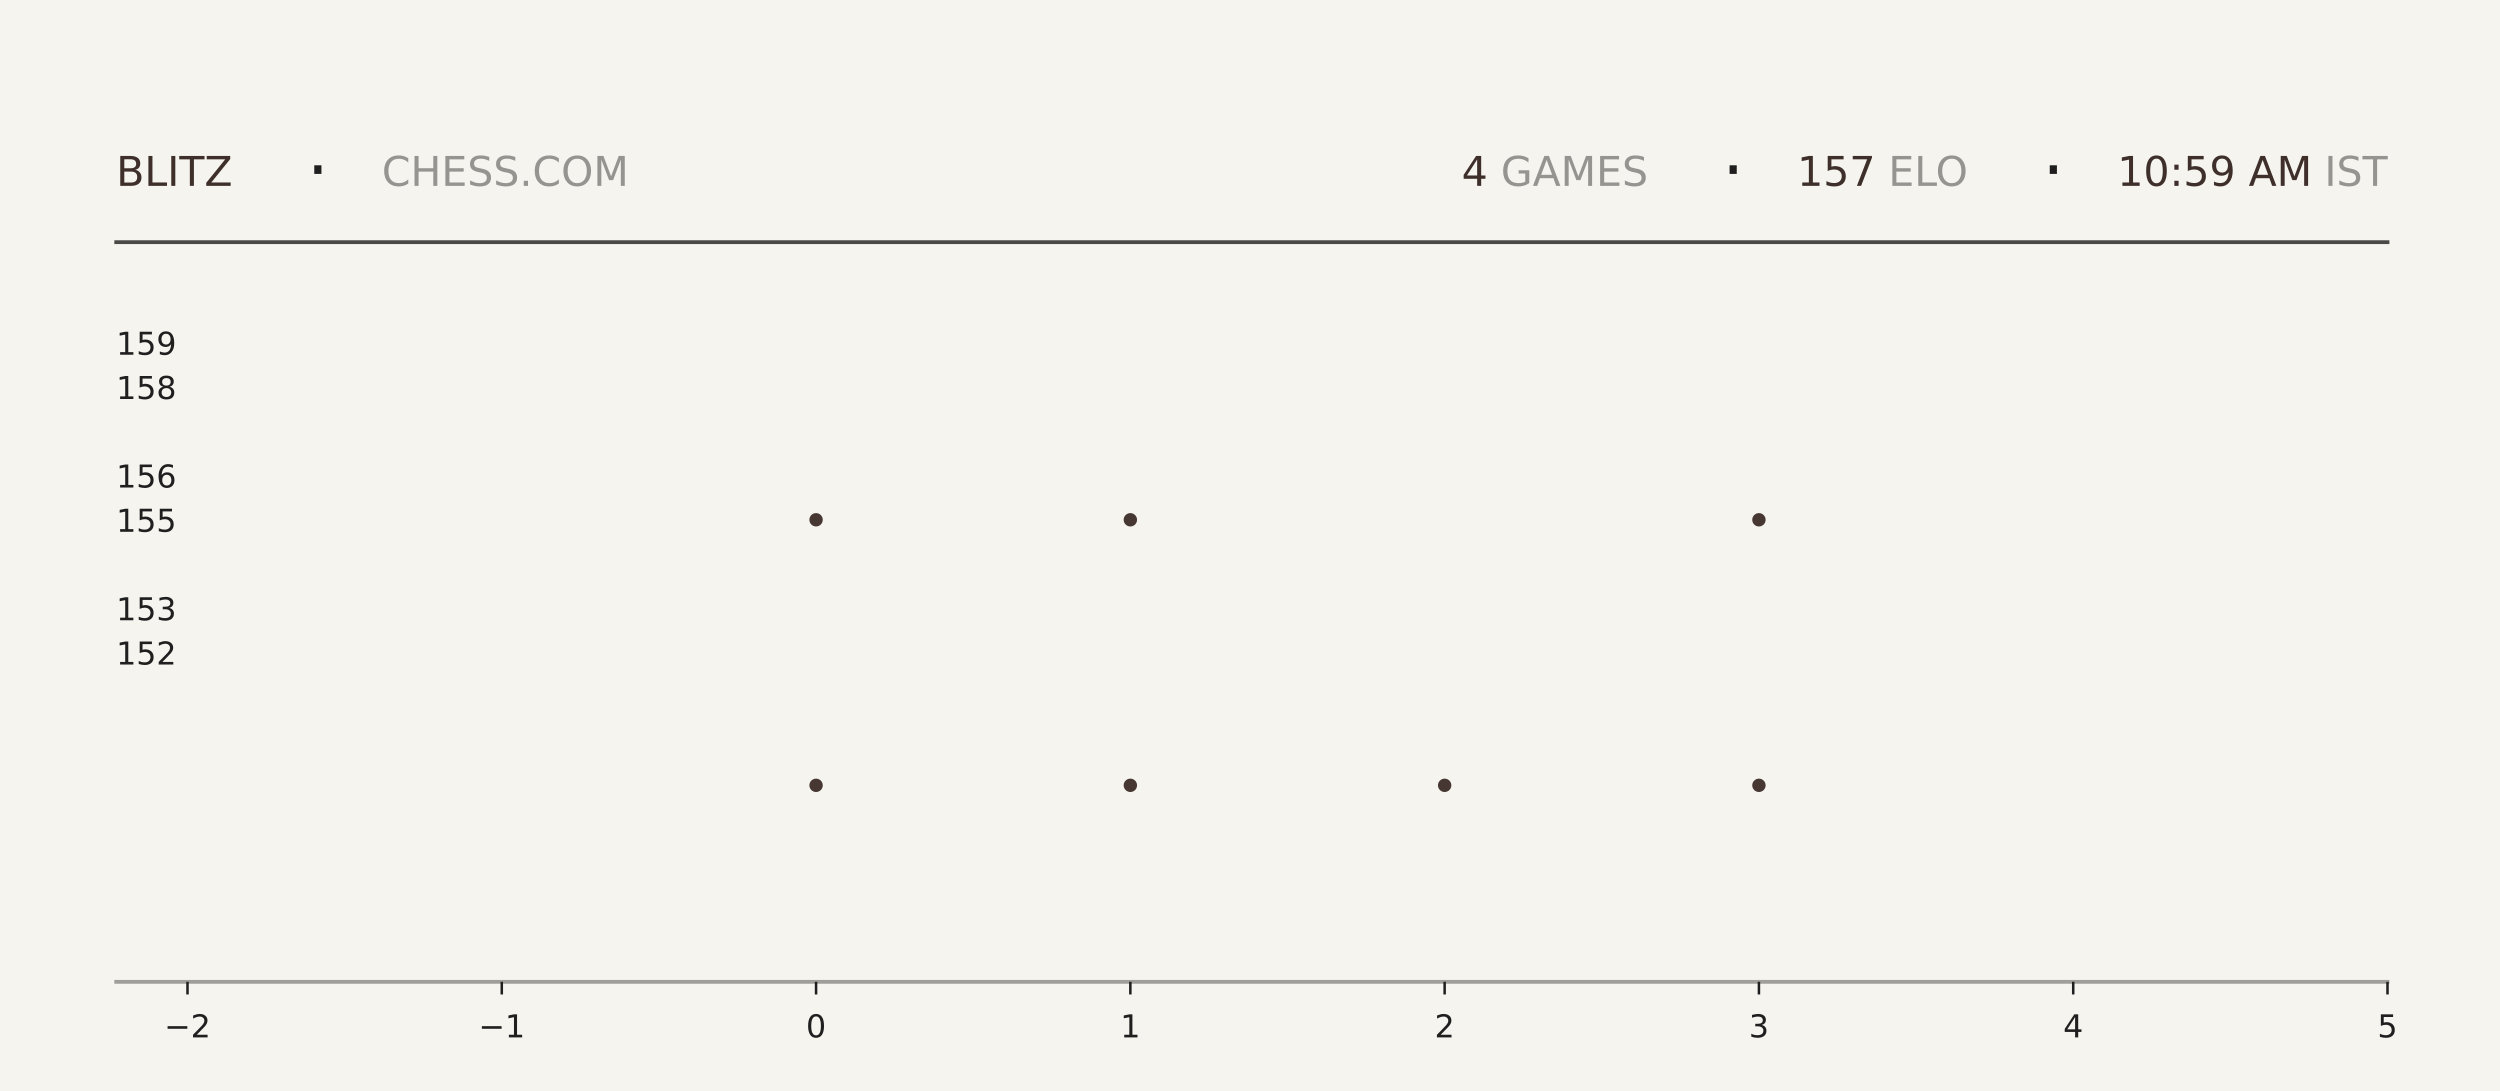
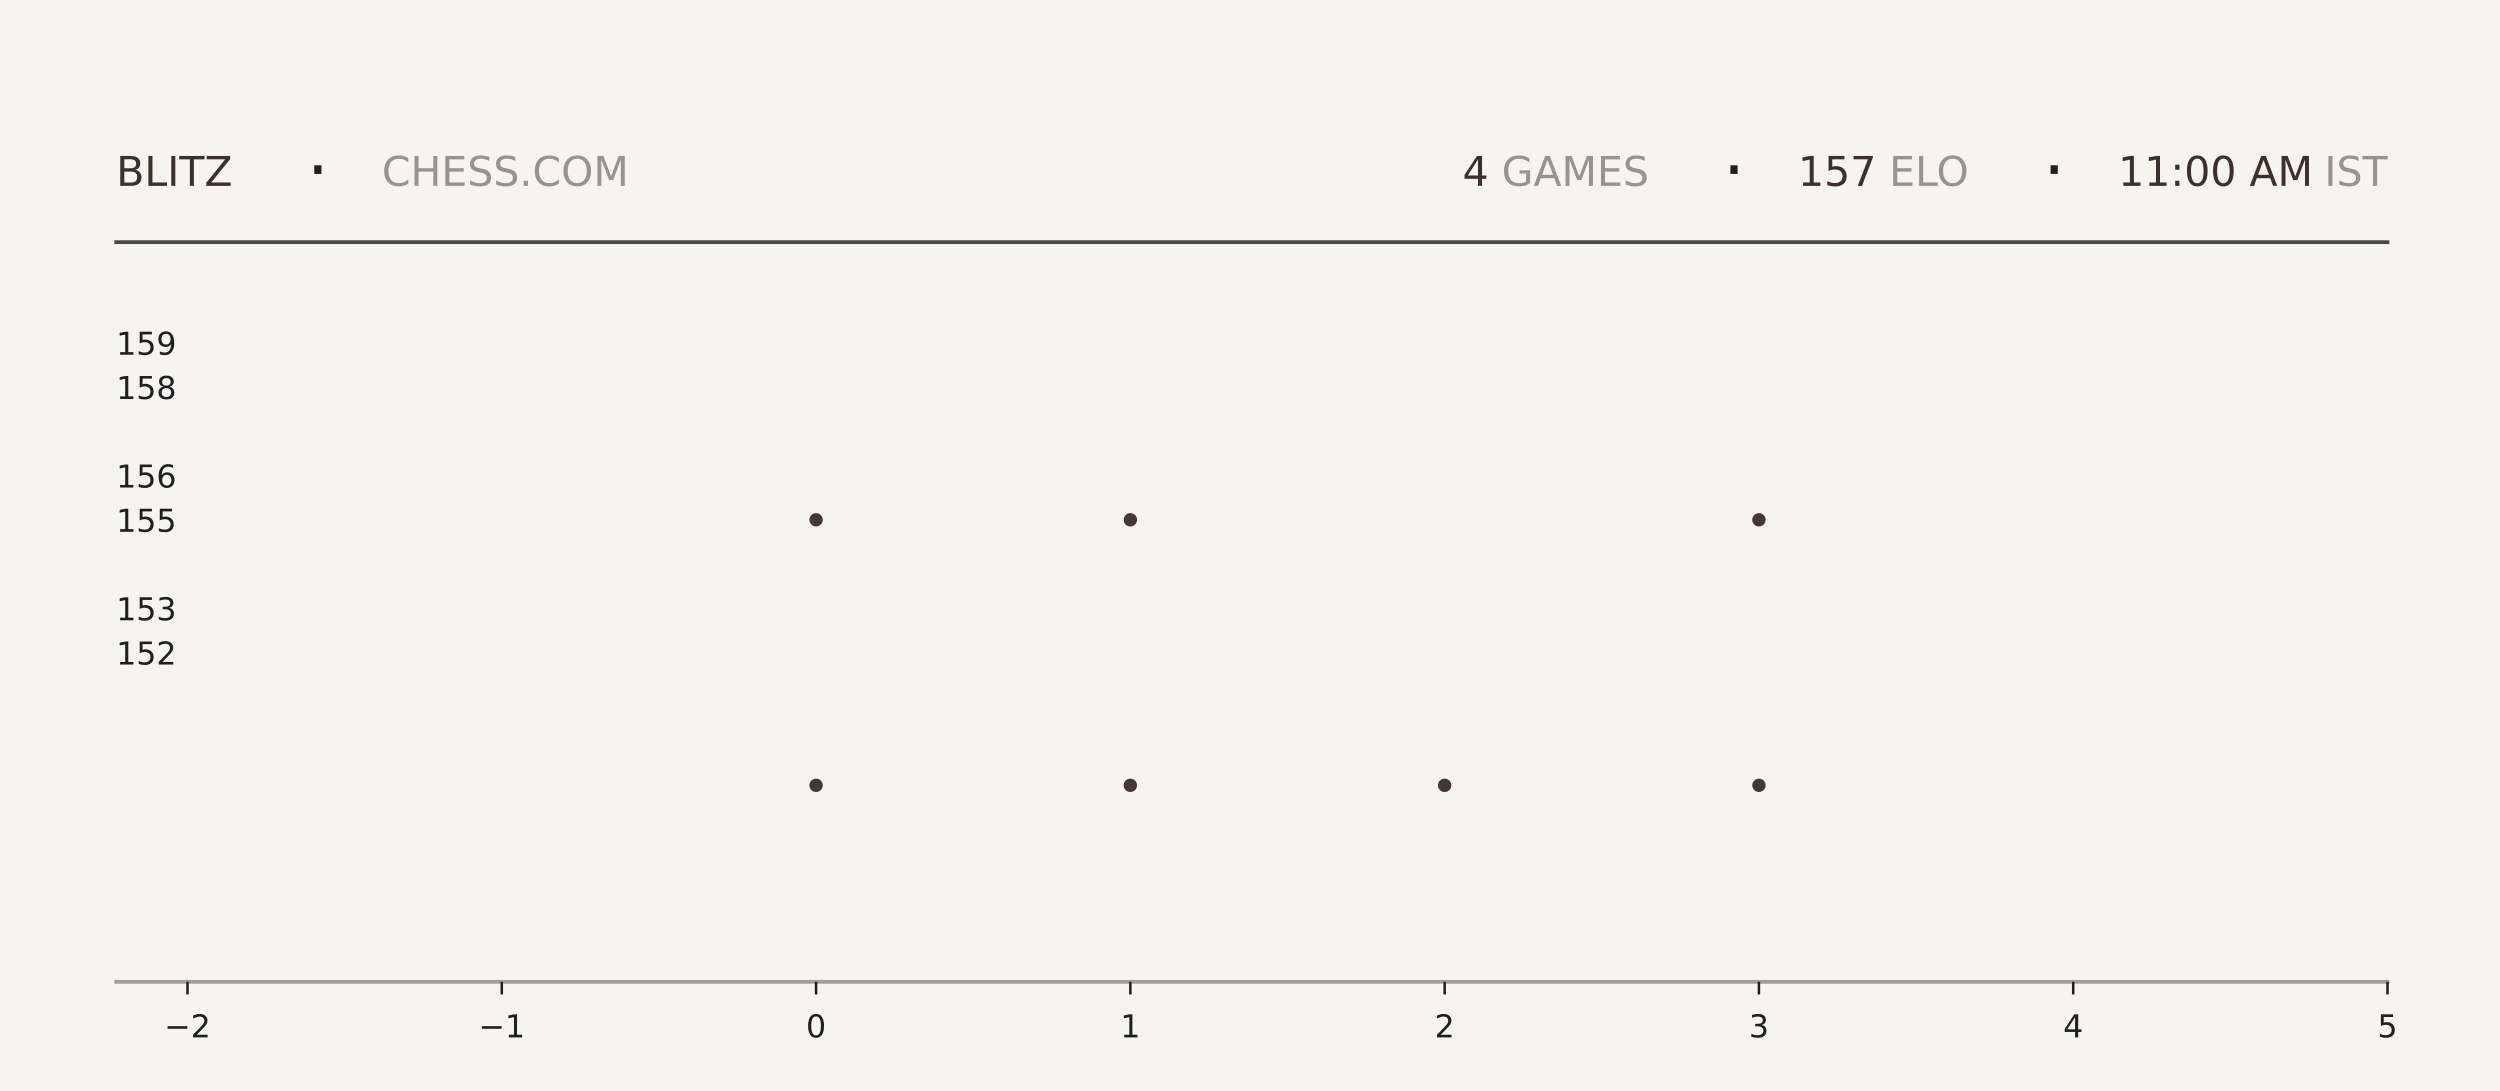
<svg xmlns="http://www.w3.org/2000/svg" xmlns:xlink="http://www.w3.org/1999/xlink" width="792pt" height="345.6pt" viewBox="0 0 792 345.6" version="1.1">
  <defs>
    <style type="text/css">*{stroke-linejoin: round; stroke-linecap: butt}</style>
  </defs>
  <g id="figure_1">
    <g id="patch_1">
      <path d="M 0 345.6  L 792 345.6  L 792 0  L 0 0  z " style="fill: #f6f4ef" />
    </g>
    <g id="axes_1">
      <g id="patch_2">
        <path d="M 59.4 311.04  L 756.36 311.04  L 756.36 103.68  L 59.4 103.68  z " style="fill: #f6f4ef" />
      </g>
      <g id="PathCollection_1">
        <defs>
-           <path id="m5030f7857b" d="M 0 2.121  C 0.563 2.121 1.102 1.898 1.5 1.5  C 1.898 1.102 2.121 0.563 2.121 0  C 2.121 -0.563 1.898 -1.102 1.5 -1.5  C 1.102 -1.898 0.563 -2.121 0 -2.121  C -0.563 -2.121 -1.102 -1.898 -1.5 -1.5  C -1.898 -1.102 -2.121 -0.563 -2.121 0  C -2.121 0.563 -1.898 1.102 -1.5 1.5  C -1.102 1.898 -0.563 2.121 0 2.121  z " />
-         </defs>
-         <g clip-path="url(#pff44b785a1)">
-           <use xlink:href="#m5030f7857b" x="258.531" y="248.79" style="fill: #3e2f2a; fill-opacity: 0.95" />
-           <use xlink:href="#m5030f7857b" x="258.531" y="164.668" style="fill: #3e2f2a; fill-opacity: 0.95" />
+           <path id="m00d7d16386" d="M 0 2.121  C 0.563 2.121 1.102 1.898 1.5 1.5  C 1.898 1.102 2.121 0.563 2.121 0  C 2.121 -0.563 1.898 -1.102 1.5 -1.5  C 1.102 -1.898 0.563 -2.121 0 -2.121  C -0.563 -2.121 -1.102 -1.898 -1.5 -1.5  C -1.898 -1.102 -2.121 -0.563 -2.121 0  C -2.121 0.563 -1.898 1.102 -1.5 1.5  C -1.102 1.898 -0.563 2.121 0 2.121  z " />
+         </defs>
+         <g clip-path="url(#p9b15c9ab88)">
+           <use xlink:href="#m00d7d16386" x="258.531" y="248.79" style="fill: #3e2f2a; fill-opacity: 0.95" />
+           <use xlink:href="#m00d7d16386" x="258.531" y="164.668" style="fill: #3e2f2a; fill-opacity: 0.95" />
        </g>
      </g>
      <g id="PathCollection_2">
-         <g clip-path="url(#pff44b785a1)">
-           <use xlink:href="#m5030f7857b" x="358.097" y="248.79" style="fill: #3e2f2a; fill-opacity: 0.95" />
-           <use xlink:href="#m5030f7857b" x="358.097" y="164.668" style="fill: #3e2f2a; fill-opacity: 0.95" />
-           <use xlink:href="#m5030f7857b" x="358.097" y="80.547" style="fill: #3e2f2a; fill-opacity: 0.95" />
+         <g clip-path="url(#p9b15c9ab88)">
+           <use xlink:href="#m00d7d16386" x="358.097" y="248.79" style="fill: #3e2f2a; fill-opacity: 0.95" />
+           <use xlink:href="#m00d7d16386" x="358.097" y="164.668" style="fill: #3e2f2a; fill-opacity: 0.95" />
+           <use xlink:href="#m00d7d16386" x="358.097" y="80.547" style="fill: #3e2f2a; fill-opacity: 0.95" />
        </g>
      </g>
      <g id="PathCollection_3">
-         <g clip-path="url(#pff44b785a1)">
-           <use xlink:href="#m5030f7857b" x="457.663" y="248.79" style="fill: #3e2f2a; fill-opacity: 0.95" />
+         <g clip-path="url(#p9b15c9ab88)">
+           <use xlink:href="#m00d7d16386" x="457.663" y="248.79" style="fill: #3e2f2a; fill-opacity: 0.95" />
        </g>
      </g>
      <g id="PathCollection_4">
-         <g clip-path="url(#pff44b785a1)">
-           <use xlink:href="#m5030f7857b" x="557.229" y="248.79" style="fill: #3e2f2a; fill-opacity: 0.95" />
-           <use xlink:href="#m5030f7857b" x="557.229" y="164.668" style="fill: #3e2f2a; fill-opacity: 0.95" />
-           <use xlink:href="#m5030f7857b" x="557.229" y="80.547" style="fill: #3e2f2a; fill-opacity: 0.95" />
+         <g clip-path="url(#p9b15c9ab88)">
+           <use xlink:href="#m00d7d16386" x="557.229" y="248.79" style="fill: #3e2f2a; fill-opacity: 0.95" />
+           <use xlink:href="#m00d7d16386" x="557.229" y="164.668" style="fill: #3e2f2a; fill-opacity: 0.95" />
+           <use xlink:href="#m00d7d16386" x="557.229" y="80.547" style="fill: #3e2f2a; fill-opacity: 0.95" />
        </g>
      </g>
      <g id="matplotlib.axis_1">
        <g id="xtick_1">
          <g id="line2d_1">
            <defs>
-               <path id="md85ccc7831" d="M 0 0  L 0 4  " style="stroke: #1f1f1f; stroke-width: 0.8" />
+               <path id="m31edd12332" d="M 0 0  L 0 4  " style="stroke: #1f1f1f; stroke-width: 0.8" />
            </defs>
            <g>
-               <use xlink:href="#md85ccc7831" x="59.4" y="311.04" style="fill: #1f1f1f; stroke: #1f1f1f; stroke-width: 0.8" />
+               <use xlink:href="#m31edd12332" x="59.4" y="311.04" style="fill: #1f1f1f; stroke: #1f1f1f; stroke-width: 0.8" />
            </g>
          </g>
          <g id="text_1">
            <g style="fill: #1f1f1f" transform="translate(52.02891 328.6384) scale(0.1 -0.1)">
              <defs>
                <path id="DejaVuSans-2212" d="M 678 2272  L 4684 2272  L 4684 1741  L 678 1741  L 678 2272  z " transform="scale(0.015625)" />
                <path id="DejaVuSans-32" d="M 1228 531  L 3431 531  L 3431 0  L 469 0  L 469 531  Q 828 903 1448 1529  Q 2069 2156 2228 2338  Q 2531 2678 2651 2914  Q 2772 3150 2772 3378  Q 2772 3750 2511 3984  Q 2250 4219 1831 4219  Q 1534 4219 1204 4116  Q 875 4013 500 3803  L 500 4441  Q 881 4594 1212 4672  Q 1544 4750 1819 4750  Q 2544 4750 2975 4387  Q 3406 4025 3406 3419  Q 3406 3131 3298 2873  Q 3191 2616 2906 2266  Q 2828 2175 2409 1742  Q 1991 1309 1228 531  z " transform="scale(0.015625)" />
              </defs>
              <use xlink:href="#DejaVuSans-2212" />
              <use xlink:href="#DejaVuSans-32" transform="translate(83.78906 0)" />
            </g>
          </g>
        </g>
        <g id="xtick_2">
          <g id="line2d_2">
            <g>
-               <use xlink:href="#md85ccc7831" x="158.966" y="311.04" style="fill: #1f1f1f; stroke: #1f1f1f; stroke-width: 0.8" />
+               <use xlink:href="#m31edd12332" x="158.966" y="311.04" style="fill: #1f1f1f; stroke: #1f1f1f; stroke-width: 0.8" />
            </g>
          </g>
          <g id="text_2">
            <g style="fill: #1f1f1f" transform="translate(151.5946 328.6384) scale(0.1 -0.1)">
              <defs>
                <path id="DejaVuSans-31" d="M 794 531  L 1825 531  L 1825 4091  L 703 3866  L 703 4441  L 1819 4666  L 2450 4666  L 2450 531  L 3481 531  L 3481 0  L 794 0  L 794 531  z " transform="scale(0.015625)" />
              </defs>
              <use xlink:href="#DejaVuSans-2212" />
              <use xlink:href="#DejaVuSans-31" transform="translate(83.78906 0)" />
            </g>
          </g>
        </g>
        <g id="xtick_3">
          <g id="line2d_3">
            <g>
-               <use xlink:href="#md85ccc7831" x="258.531" y="311.04" style="fill: #1f1f1f; stroke: #1f1f1f; stroke-width: 0.8" />
+               <use xlink:href="#m31edd12332" x="258.531" y="311.04" style="fill: #1f1f1f; stroke: #1f1f1f; stroke-width: 0.8" />
            </g>
          </g>
          <g id="text_3">
            <g style="fill: #1f1f1f" transform="translate(255.3502 328.6384) scale(0.1 -0.1)">
              <defs>
                <path id="DejaVuSans-30" d="M 2034 4250  Q 1547 4250 1301 3770  Q 1056 3291 1056 2328  Q 1056 1369 1301 889  Q 1547 409 2034 409  Q 2525 409 2770 889  Q 3016 1369 3016 2328  Q 3016 3291 2770 3770  Q 2525 4250 2034 4250  z M 2034 4750  Q 2819 4750 3233 4129  Q 3647 3509 3647 2328  Q 3647 1150 3233 529  Q 2819 -91 2034 -91  Q 1250 -91 836 529  Q 422 1150 422 2328  Q 422 3509 836 4129  Q 1250 4750 2034 4750  z " transform="scale(0.015625)" />
              </defs>
              <use xlink:href="#DejaVuSans-30" />
            </g>
          </g>
        </g>
        <g id="xtick_4">
          <g id="line2d_4">
            <g>
-               <use xlink:href="#md85ccc7831" x="358.097" y="311.04" style="fill: #1f1f1f; stroke: #1f1f1f; stroke-width: 0.8" />
+               <use xlink:href="#m31edd12332" x="358.097" y="311.04" style="fill: #1f1f1f; stroke: #1f1f1f; stroke-width: 0.8" />
            </g>
          </g>
          <g id="text_4">
            <g style="fill: #1f1f1f" transform="translate(354.9159 328.6384) scale(0.1 -0.1)">
              <use xlink:href="#DejaVuSans-31" />
            </g>
          </g>
        </g>
        <g id="xtick_5">
          <g id="line2d_5">
            <g>
-               <use xlink:href="#md85ccc7831" x="457.663" y="311.04" style="fill: #1f1f1f; stroke: #1f1f1f; stroke-width: 0.8" />
+               <use xlink:href="#m31edd12332" x="457.663" y="311.04" style="fill: #1f1f1f; stroke: #1f1f1f; stroke-width: 0.8" />
            </g>
          </g>
          <g id="text_5">
            <g style="fill: #1f1f1f" transform="translate(454.4816 328.6384) scale(0.1 -0.1)">
              <use xlink:href="#DejaVuSans-32" />
            </g>
          </g>
        </g>
        <g id="xtick_6">
          <g id="line2d_6">
            <g>
-               <use xlink:href="#md85ccc7831" x="557.229" y="311.04" style="fill: #1f1f1f; stroke: #1f1f1f; stroke-width: 0.8" />
+               <use xlink:href="#m31edd12332" x="557.229" y="311.04" style="fill: #1f1f1f; stroke: #1f1f1f; stroke-width: 0.8" />
            </g>
          </g>
          <g id="text_6">
            <g style="fill: #1f1f1f" transform="translate(554.0473 328.6384) scale(0.1 -0.1)">
              <defs>
                <path id="DejaVuSans-33" d="M 2597 2516  Q 3050 2419 3304 2112  Q 3559 1806 3559 1356  Q 3559 666 3084 287  Q 2609 -91 1734 -91  Q 1441 -91 1130 -33  Q 819 25 488 141  L 488 750  Q 750 597 1062 519  Q 1375 441 1716 441  Q 2309 441 2620 675  Q 2931 909 2931 1356  Q 2931 1769 2642 2001  Q 2353 2234 1838 2234  L 1294 2234  L 1294 2753  L 1863 2753  Q 2328 2753 2575 2939  Q 2822 3125 2822 3475  Q 2822 3834 2567 4026  Q 2313 4219 1838 4219  Q 1578 4219 1281 4162  Q 984 4106 628 3988  L 628 4550  Q 988 4650 1302 4700  Q 1616 4750 1894 4750  Q 2613 4750 3031 4423  Q 3450 4097 3450 3541  Q 3450 3153 3228 2886  Q 3006 2619 2597 2516  z " transform="scale(0.015625)" />
              </defs>
              <use xlink:href="#DejaVuSans-33" />
            </g>
          </g>
        </g>
        <g id="xtick_7">
          <g id="line2d_7">
            <g>
-               <use xlink:href="#md85ccc7831" x="656.794" y="311.04" style="fill: #1f1f1f; stroke: #1f1f1f; stroke-width: 0.8" />
+               <use xlink:href="#m31edd12332" x="656.794" y="311.04" style="fill: #1f1f1f; stroke: #1f1f1f; stroke-width: 0.8" />
            </g>
          </g>
          <g id="text_7">
            <g style="fill: #1f1f1f" transform="translate(653.613 328.6384) scale(0.1 -0.1)">
              <defs>
                <path id="DejaVuSans-34" d="M 2419 4116  L 825 1625  L 2419 1625  L 2419 4116  z M 2253 4666  L 3047 4666  L 3047 1625  L 3713 1625  L 3713 1100  L 3047 1100  L 3047 0  L 2419 0  L 2419 1100  L 313 1100  L 313 1709  L 2253 4666  z " transform="scale(0.015625)" />
              </defs>
              <use xlink:href="#DejaVuSans-34" />
            </g>
          </g>
        </g>
        <g id="xtick_8">
          <g id="line2d_8">
            <g>
-               <use xlink:href="#md85ccc7831" x="756.36" y="311.04" style="fill: #1f1f1f; stroke: #1f1f1f; stroke-width: 0.8" />
+               <use xlink:href="#m31edd12332" x="756.36" y="311.04" style="fill: #1f1f1f; stroke: #1f1f1f; stroke-width: 0.8" />
            </g>
          </g>
          <g id="text_8">
            <g style="fill: #1f1f1f" transform="translate(753.1788 328.6384) scale(0.1 -0.1)">
              <defs>
                <path id="DejaVuSans-35" d="M 691 4666  L 3169 4666  L 3169 4134  L 1269 4134  L 1269 2991  Q 1406 3038 1543 3061  Q 1681 3084 1819 3084  Q 2600 3084 3056 2656  Q 3513 2228 3513 1497  Q 3513 744 3044 326  Q 2575 -91 1722 -91  Q 1428 -91 1123 -41  Q 819 9 494 109  L 494 744  Q 775 591 1075 516  Q 1375 441 1709 441  Q 2250 441 2565 725  Q 2881 1009 2881 1497  Q 2881 1984 2565 2268  Q 2250 2553 1709 2553  Q 1456 2553 1204 2497  Q 953 2441 691 2322  L 691 4666  z " transform="scale(0.015625)" />
              </defs>
              <use xlink:href="#DejaVuSans-35" />
            </g>
          </g>
        </g>
      </g>
      <g id="matplotlib.axis_2">
        <g id="ytick_1">
          <g id="line2d_9" />
          <g id="text_9">
            <g style="fill: #1f1f1f" transform="translate(36.8125 210.5283) scale(0.1 -0.1)">
              <use xlink:href="#DejaVuSans-31" />
              <use xlink:href="#DejaVuSans-35" transform="translate(63.62305 0)" />
              <use xlink:href="#DejaVuSans-32" transform="translate(127.2461 0)" />
            </g>
          </g>
        </g>
        <g id="ytick_2">
          <g id="line2d_10" />
          <g id="text_10">
            <g style="fill: #1f1f1f" transform="translate(36.8125 196.508) scale(0.1 -0.1)">
              <use xlink:href="#DejaVuSans-31" />
              <use xlink:href="#DejaVuSans-35" transform="translate(63.62305 0)" />
              <use xlink:href="#DejaVuSans-33" transform="translate(127.2461 0)" />
            </g>
          </g>
        </g>
        <g id="ytick_3">
          <g id="line2d_11" />
          <g id="text_11">
            <g style="fill: #1f1f1f" transform="translate(36.8125 168.4675) scale(0.1 -0.1)">
              <use xlink:href="#DejaVuSans-31" />
              <use xlink:href="#DejaVuSans-35" transform="translate(63.62305 0)" />
              <use xlink:href="#DejaVuSans-35" transform="translate(127.2461 0)" />
            </g>
          </g>
        </g>
        <g id="ytick_4">
          <g id="line2d_12" />
          <g id="text_12">
            <g style="fill: #1f1f1f" transform="translate(36.8125 154.4472) scale(0.1 -0.1)">
              <defs>
                <path id="DejaVuSans-36" d="M 2113 2584  Q 1688 2584 1439 2293  Q 1191 2003 1191 1497  Q 1191 994 1439 701  Q 1688 409 2113 409  Q 2538 409 2786 701  Q 3034 994 3034 1497  Q 3034 2003 2786 2293  Q 2538 2584 2113 2584  z M 3366 4563  L 3366 3988  Q 3128 4100 2886 4159  Q 2644 4219 2406 4219  Q 1781 4219 1451 3797  Q 1122 3375 1075 2522  Q 1259 2794 1537 2939  Q 1816 3084 2150 3084  Q 2853 3084 3261 2657  Q 3669 2231 3669 1497  Q 3669 778 3244 343  Q 2819 -91 2113 -91  Q 1303 -91 875 529  Q 447 1150 447 2328  Q 447 3434 972 4092  Q 1497 4750 2381 4750  Q 2619 4750 2861 4703  Q 3103 4656 3366 4563  z " transform="scale(0.015625)" />
              </defs>
              <use xlink:href="#DejaVuSans-31" />
              <use xlink:href="#DejaVuSans-35" transform="translate(63.62305 0)" />
              <use xlink:href="#DejaVuSans-36" transform="translate(127.2461 0)" />
            </g>
          </g>
        </g>
        <g id="ytick_5">
          <g id="line2d_13" />
          <g id="text_13">
            <g style="fill: #1f1f1f" transform="translate(36.8125 126.4066) scale(0.1 -0.1)">
              <defs>
                <path id="DejaVuSans-38" d="M 2034 2216  Q 1584 2216 1326 1975  Q 1069 1734 1069 1313  Q 1069 891 1326 650  Q 1584 409 2034 409  Q 2484 409 2743 651  Q 3003 894 3003 1313  Q 3003 1734 2745 1975  Q 2488 2216 2034 2216  z M 1403 2484  Q 997 2584 770 2862  Q 544 3141 544 3541  Q 544 4100 942 4425  Q 1341 4750 2034 4750  Q 2731 4750 3128 4425  Q 3525 4100 3525 3541  Q 3525 3141 3298 2862  Q 3072 2584 2669 2484  Q 3125 2378 3379 2068  Q 3634 1759 3634 1313  Q 3634 634 3220 271  Q 2806 -91 2034 -91  Q 1263 -91 848 271  Q 434 634 434 1313  Q 434 1759 690 2068  Q 947 2378 1403 2484  z M 1172 3481  Q 1172 3119 1398 2916  Q 1625 2713 2034 2713  Q 2441 2713 2670 2916  Q 2900 3119 2900 3481  Q 2900 3844 2670 4047  Q 2441 4250 2034 4250  Q 1625 4250 1398 4047  Q 1172 3844 1172 3481  z " transform="scale(0.015625)" />
              </defs>
              <use xlink:href="#DejaVuSans-31" />
              <use xlink:href="#DejaVuSans-35" transform="translate(63.62305 0)" />
              <use xlink:href="#DejaVuSans-38" transform="translate(127.2461 0)" />
            </g>
          </g>
        </g>
        <g id="ytick_6">
          <g id="line2d_14" />
          <g id="text_14">
            <g style="fill: #1f1f1f" transform="translate(36.8125 112.3863) scale(0.1 -0.1)">
              <defs>
                <path id="DejaVuSans-39" d="M 703 97  L 703 672  Q 941 559 1184 500  Q 1428 441 1663 441  Q 2288 441 2617 861  Q 2947 1281 2994 2138  Q 2813 1869 2534 1725  Q 2256 1581 1919 1581  Q 1219 1581 811 2004  Q 403 2428 403 3163  Q 403 3881 828 4315  Q 1253 4750 1959 4750  Q 2769 4750 3195 4129  Q 3622 3509 3622 2328  Q 3622 1225 3098 567  Q 2575 -91 1691 -91  Q 1453 -91 1209 -44  Q 966 3 703 97  z M 1959 2075  Q 2384 2075 2632 2365  Q 2881 2656 2881 3163  Q 2881 3666 2632 3958  Q 2384 4250 1959 4250  Q 1534 4250 1286 3958  Q 1038 3666 1038 3163  Q 1038 2656 1286 2365  Q 1534 2075 1959 2075  z " transform="scale(0.015625)" />
              </defs>
              <use xlink:href="#DejaVuSans-31" />
              <use xlink:href="#DejaVuSans-35" transform="translate(63.62305 0)" />
              <use xlink:href="#DejaVuSans-39" transform="translate(127.2461 0)" />
            </g>
          </g>
        </g>
      </g>
    </g>
    <g id="line2d_15">
      <path d="M 36.82 76.723  L 756.36 76.723  " style="fill: none; stroke: #1f1f1f; stroke-opacity: 0.8; stroke-width: 1.2; stroke-linecap: square" />
    </g>
    <g id="line2d_16">
      <path d="M 36.82 311.04  L 756.36 311.04  " style="fill: none; stroke: #1f1f1f; stroke-opacity: 0.4; stroke-width: 1.2; stroke-linecap: square" />
    </g>
    <g id="text_15">
      <g style="fill: #3e2f2a" transform="translate(36.82 58.88319) scale(0.13 -0.13)">
        <defs>
          <path id="DejaVuSans-42" d="M 1259 2228  L 1259 519  L 2272 519  Q 2781 519 3026 730  Q 3272 941 3272 1375  Q 3272 1813 3026 2020  Q 2781 2228 2272 2228  L 1259 2228  z M 1259 4147  L 1259 2741  L 2194 2741  Q 2656 2741 2882 2914  Q 3109 3088 3109 3444  Q 3109 3797 2882 3972  Q 2656 4147 2194 4147  L 1259 4147  z M 628 4666  L 2241 4666  Q 2963 4666 3353 4366  Q 3744 4066 3744 3513  Q 3744 3084 3544 2831  Q 3344 2578 2956 2516  Q 3422 2416 3680 2098  Q 3938 1781 3938 1306  Q 3938 681 3513 340  Q 3088 0 2303 0  L 628 0  L 628 4666  z " transform="scale(0.015625)" />
          <path id="DejaVuSans-4c" d="M 628 4666  L 1259 4666  L 1259 531  L 3531 531  L 3531 0  L 628 0  L 628 4666  z " transform="scale(0.015625)" />
          <path id="DejaVuSans-49" d="M 628 4666  L 1259 4666  L 1259 0  L 628 0  L 628 4666  z " transform="scale(0.015625)" />
          <path id="DejaVuSans-54" d="M -19 4666  L 3928 4666  L 3928 4134  L 2272 4134  L 2272 0  L 1638 0  L 1638 4134  L -19 4134  L -19 4666  z " transform="scale(0.015625)" />
          <path id="DejaVuSans-5a" d="M 359 4666  L 4025 4666  L 4025 4184  L 1075 531  L 4097 531  L 4097 0  L 288 0  L 288 481  L 3238 4134  L 359 4134  L 359 4666  z " transform="scale(0.015625)" />
        </defs>
        <use xlink:href="#DejaVuSans-42" />
        <use xlink:href="#DejaVuSans-4c" transform="translate(68.60352 0)" />
        <use xlink:href="#DejaVuSans-49" transform="translate(124.3164 0)" />
        <use xlink:href="#DejaVuSans-54" transform="translate(153.8086 0)" />
        <use xlink:href="#DejaVuSans-5a" transform="translate(214.8926 0)" />
      </g>
    </g>
    <g id="text_16">
      <g style="fill: #1f1f1f" transform="translate(97.21 61.36662) scale(0.22 -0.22)">
        <defs>
          <path id="DejaVuSans-b7" d="M 684 2619  L 1344 2619  L 1344 1825  L 684 1825  L 684 2619  z " transform="scale(0.015625)" />
        </defs>
        <use xlink:href="#DejaVuSans-b7" />
      </g>
    </g>
    <g id="text_17">
      <g style="fill: #1f1f1f; opacity: 0.45" transform="translate(120.97 58.88319) scale(0.13 -0.13)">
        <defs>
          <path id="DejaVuSans-43" d="M 4122 4306  L 4122 3641  Q 3803 3938 3442 4084  Q 3081 4231 2675 4231  Q 1875 4231 1450 3742  Q 1025 3253 1025 2328  Q 1025 1406 1450 917  Q 1875 428 2675 428  Q 3081 428 3442 575  Q 3803 722 4122 1019  L 4122 359  Q 3791 134 3420 21  Q 3050 -91 2638 -91  Q 1578 -91 968 557  Q 359 1206 359 2328  Q 359 3453 968 4101  Q 1578 4750 2638 4750  Q 3056 4750 3426 4639  Q 3797 4528 4122 4306  z " transform="scale(0.015625)" />
          <path id="DejaVuSans-48" d="M 628 4666  L 1259 4666  L 1259 2753  L 3553 2753  L 3553 4666  L 4184 4666  L 4184 0  L 3553 0  L 3553 2222  L 1259 2222  L 1259 0  L 628 0  L 628 4666  z " transform="scale(0.015625)" />
          <path id="DejaVuSans-45" d="M 628 4666  L 3578 4666  L 3578 4134  L 1259 4134  L 1259 2753  L 3481 2753  L 3481 2222  L 1259 2222  L 1259 531  L 3634 531  L 3634 0  L 628 0  L 628 4666  z " transform="scale(0.015625)" />
          <path id="DejaVuSans-53" d="M 3425 4513  L 3425 3897  Q 3066 4069 2747 4153  Q 2428 4238 2131 4238  Q 1616 4238 1336 4038  Q 1056 3838 1056 3469  Q 1056 3159 1242 3001  Q 1428 2844 1947 2747  L 2328 2669  Q 3034 2534 3370 2195  Q 3706 1856 3706 1288  Q 3706 609 3251 259  Q 2797 -91 1919 -91  Q 1588 -91 1214 -16  Q 841 59 441 206  L 441 856  Q 825 641 1194 531  Q 1563 422 1919 422  Q 2459 422 2753 634  Q 3047 847 3047 1241  Q 3047 1584 2836 1778  Q 2625 1972 2144 2069  L 1759 2144  Q 1053 2284 737 2584  Q 422 2884 422 3419  Q 422 4038 858 4394  Q 1294 4750 2059 4750  Q 2388 4750 2728 4690  Q 3069 4631 3425 4513  z " transform="scale(0.015625)" />
          <path id="DejaVuSans-2e" d="M 684 794  L 1344 794  L 1344 0  L 684 0  L 684 794  z " transform="scale(0.015625)" />
          <path id="DejaVuSans-4f" d="M 2522 4238  Q 1834 4238 1429 3725  Q 1025 3213 1025 2328  Q 1025 1447 1429 934  Q 1834 422 2522 422  Q 3209 422 3611 934  Q 4013 1447 4013 2328  Q 4013 3213 3611 3725  Q 3209 4238 2522 4238  z M 2522 4750  Q 3503 4750 4090 4092  Q 4678 3434 4678 2328  Q 4678 1225 4090 567  Q 3503 -91 2522 -91  Q 1538 -91 948 565  Q 359 1222 359 2328  Q 359 3434 948 4092  Q 1538 4750 2522 4750  z " transform="scale(0.015625)" />
          <path id="DejaVuSans-4d" d="M 628 4666  L 1569 4666  L 2759 1491  L 3956 4666  L 4897 4666  L 4897 0  L 4281 0  L 4281 4097  L 3078 897  L 2444 897  L 1241 4097  L 1241 0  L 628 0  L 628 4666  z " transform="scale(0.015625)" />
        </defs>
        <use xlink:href="#DejaVuSans-43" />
        <use xlink:href="#DejaVuSans-48" transform="translate(69.82422 0)" />
        <use xlink:href="#DejaVuSans-45" transform="translate(145.0195 0)" />
        <use xlink:href="#DejaVuSans-53" transform="translate(208.2031 0)" />
        <use xlink:href="#DejaVuSans-53" transform="translate(271.6797 0)" />
        <use xlink:href="#DejaVuSans-2e" transform="translate(335.1562 0)" />
        <use xlink:href="#DejaVuSans-43" transform="translate(366.9434 0)" />
        <use xlink:href="#DejaVuSans-4f" transform="translate(436.7676 0)" />
        <use xlink:href="#DejaVuSans-4d" transform="translate(515.4785 0)" />
      </g>
    </g>
    <g id="text_18">
-       <g style="fill: #3e2f2a" transform="translate(463.05 58.88319) scale(0.13 -0.13)">
+       <g style="fill: #3e2f2a" transform="translate(463.32 58.88319) scale(0.13 -0.13)">
        <use xlink:href="#DejaVuSans-34" />
      </g>
    </g>
    <g id="text_19">
-       <g style="fill: #1f1f1f; opacity: 0.45" transform="translate(471.33 58.88319) scale(0.13 -0.13)">
+       <g style="fill: #1f1f1f; opacity: 0.45" transform="translate(471.6 58.88319) scale(0.13 -0.13)">
        <defs>
          <path id="DejaVuSans-20" transform="scale(0.015625)" />
          <path id="DejaVuSans-47" d="M 3809 666  L 3809 1919  L 2778 1919  L 2778 2438  L 4434 2438  L 4434 434  Q 4069 175 3628 42  Q 3188 -91 2688 -91  Q 1594 -91 976 548  Q 359 1188 359 2328  Q 359 3472 976 4111  Q 1594 4750 2688 4750  Q 3144 4750 3555 4637  Q 3966 4525 4313 4306  L 4313 3634  Q 3963 3931 3569 4081  Q 3175 4231 2741 4231  Q 1884 4231 1454 3753  Q 1025 3275 1025 2328  Q 1025 1384 1454 906  Q 1884 428 2741 428  Q 3075 428 3337 486  Q 3600 544 3809 666  z " transform="scale(0.015625)" />
          <path id="DejaVuSans-41" d="M 2188 4044  L 1331 1722  L 3047 1722  L 2188 4044  z M 1831 4666  L 2547 4666  L 4325 0  L 3669 0  L 3244 1197  L 1141 1197  L 716 0  L 50 0  L 1831 4666  z " transform="scale(0.015625)" />
        </defs>
        <use xlink:href="#DejaVuSans-20" />
        <use xlink:href="#DejaVuSans-47" transform="translate(31.78711 0)" />
        <use xlink:href="#DejaVuSans-41" transform="translate(109.2773 0)" />
        <use xlink:href="#DejaVuSans-4d" transform="translate(177.6855 0)" />
        <use xlink:href="#DejaVuSans-45" transform="translate(263.9648 0)" />
        <use xlink:href="#DejaVuSans-53" transform="translate(327.1484 0)" />
      </g>
    </g>
    <g id="text_20">
-       <g style="fill: #1f1f1f" transform="translate(545.58 61.36662) scale(0.22 -0.22)">
+       <g style="fill: #1f1f1f" transform="translate(545.85 61.36662) scale(0.22 -0.22)">
        <use xlink:href="#DejaVuSans-b7" />
      </g>
    </g>
    <g id="text_21">
-       <g style="fill: #3e2f2a" transform="translate(569.34 58.88319) scale(0.13 -0.13)">
+       <g style="fill: #3e2f2a" transform="translate(569.61 58.88319) scale(0.13 -0.13)">
        <defs>
          <path id="DejaVuSans-37" d="M 525 4666  L 3525 4666  L 3525 4397  L 1831 0  L 1172 0  L 2766 4134  L 525 4134  L 525 4666  z " transform="scale(0.015625)" />
        </defs>
        <use xlink:href="#DejaVuSans-31" />
        <use xlink:href="#DejaVuSans-35" transform="translate(63.62305 0)" />
        <use xlink:href="#DejaVuSans-37" transform="translate(127.2461 0)" />
      </g>
    </g>
    <g id="text_22">
-       <g style="fill: #1f1f1f; opacity: 0.45" transform="translate(594.09 58.88319) scale(0.13 -0.13)">
+       <g style="fill: #1f1f1f; opacity: 0.45" transform="translate(594.36 58.88319) scale(0.13 -0.13)">
        <use xlink:href="#DejaVuSans-20" />
        <use xlink:href="#DejaVuSans-45" transform="translate(31.78711 0)" />
        <use xlink:href="#DejaVuSans-4c" transform="translate(94.9707 0)" />
        <use xlink:href="#DejaVuSans-4f" transform="translate(147.0586 0)" />
      </g>
    </g>
    <g id="text_23">
-       <g style="fill: #1f1f1f" transform="translate(647.01 61.36662) scale(0.22 -0.22)">
+       <g style="fill: #1f1f1f" transform="translate(647.28 61.36662) scale(0.22 -0.22)">
        <use xlink:href="#DejaVuSans-b7" />
      </g>
    </g>
    <g id="text_24">
-       <g style="fill: #3e2f2a" transform="translate(670.77 58.88319) scale(0.13 -0.13)">
+       <g style="fill: #3e2f2a" transform="translate(671.04 58.88319) scale(0.13 -0.13)">
        <defs>
          <path id="DejaVuSans-3a" d="M 750 794  L 1409 794  L 1409 0  L 750 0  L 750 794  z M 750 3309  L 1409 3309  L 1409 2516  L 750 2516  L 750 3309  z " transform="scale(0.015625)" />
        </defs>
        <use xlink:href="#DejaVuSans-31" />
-         <use xlink:href="#DejaVuSans-30" transform="translate(63.62305 0)" />
+         <use xlink:href="#DejaVuSans-31" transform="translate(63.62305 0)" />
        <use xlink:href="#DejaVuSans-3a" transform="translate(127.2461 0)" />
-         <use xlink:href="#DejaVuSans-35" transform="translate(160.9375 0)" />
-         <use xlink:href="#DejaVuSans-39" transform="translate(224.5605 0)" />
+         <use xlink:href="#DejaVuSans-30" transform="translate(160.9375 0)" />
+         <use xlink:href="#DejaVuSans-30" transform="translate(224.5605 0)" />
        <use xlink:href="#DejaVuSans-20" transform="translate(288.1836 0)" />
        <use xlink:href="#DejaVuSans-41" transform="translate(319.9707 0)" />
        <use xlink:href="#DejaVuSans-4d" transform="translate(388.3789 0)" />
      </g>
    </g>
    <g id="text_25">
      <g style="fill: #1f1f1f; opacity: 0.45" transform="translate(732.24 58.88319) scale(0.13 -0.13)">
        <use xlink:href="#DejaVuSans-20" />
        <use xlink:href="#DejaVuSans-49" transform="translate(31.78711 0)" />
        <use xlink:href="#DejaVuSans-53" transform="translate(61.2793 0)" />
        <use xlink:href="#DejaVuSans-54" transform="translate(124.7559 0)" />
      </g>
    </g>
  </g>
  <defs>
-     <clipPath id="pff44b785a1">
+     <clipPath id="p9b15c9ab88">
      <rect x="59.4" y="103.68" width="696.96" height="207.36" />
    </clipPath>
  </defs>
</svg>
